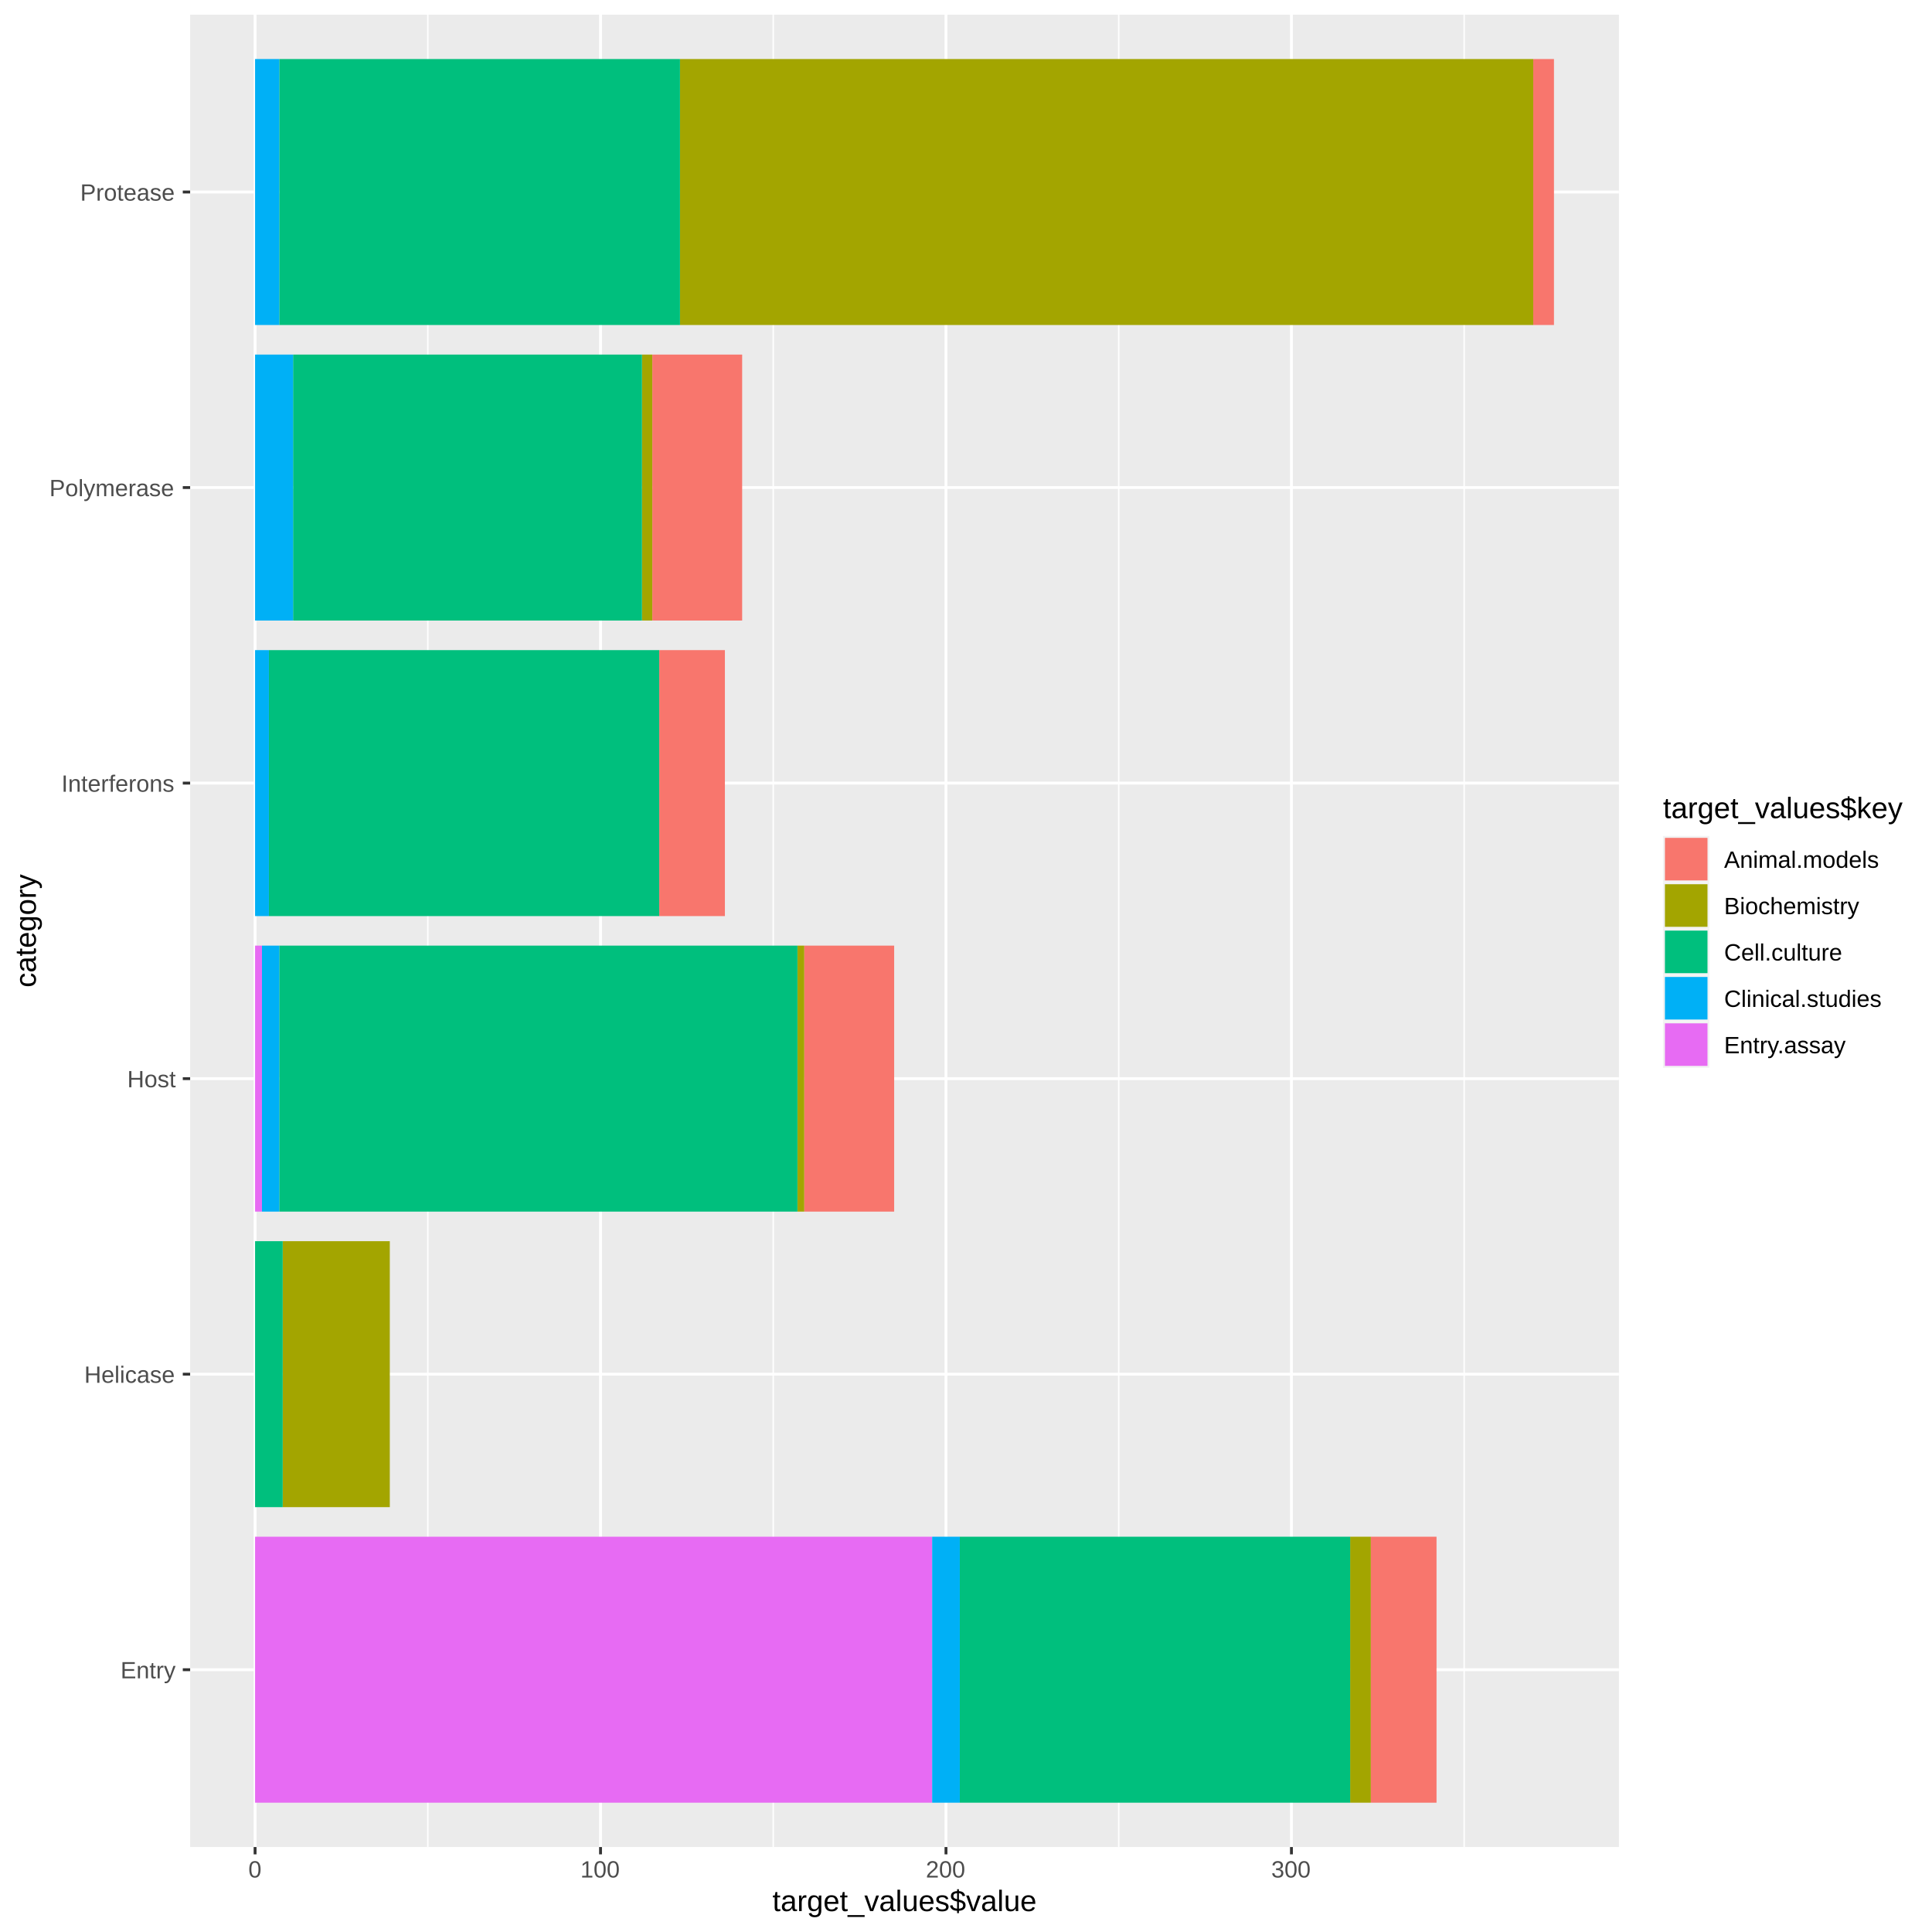
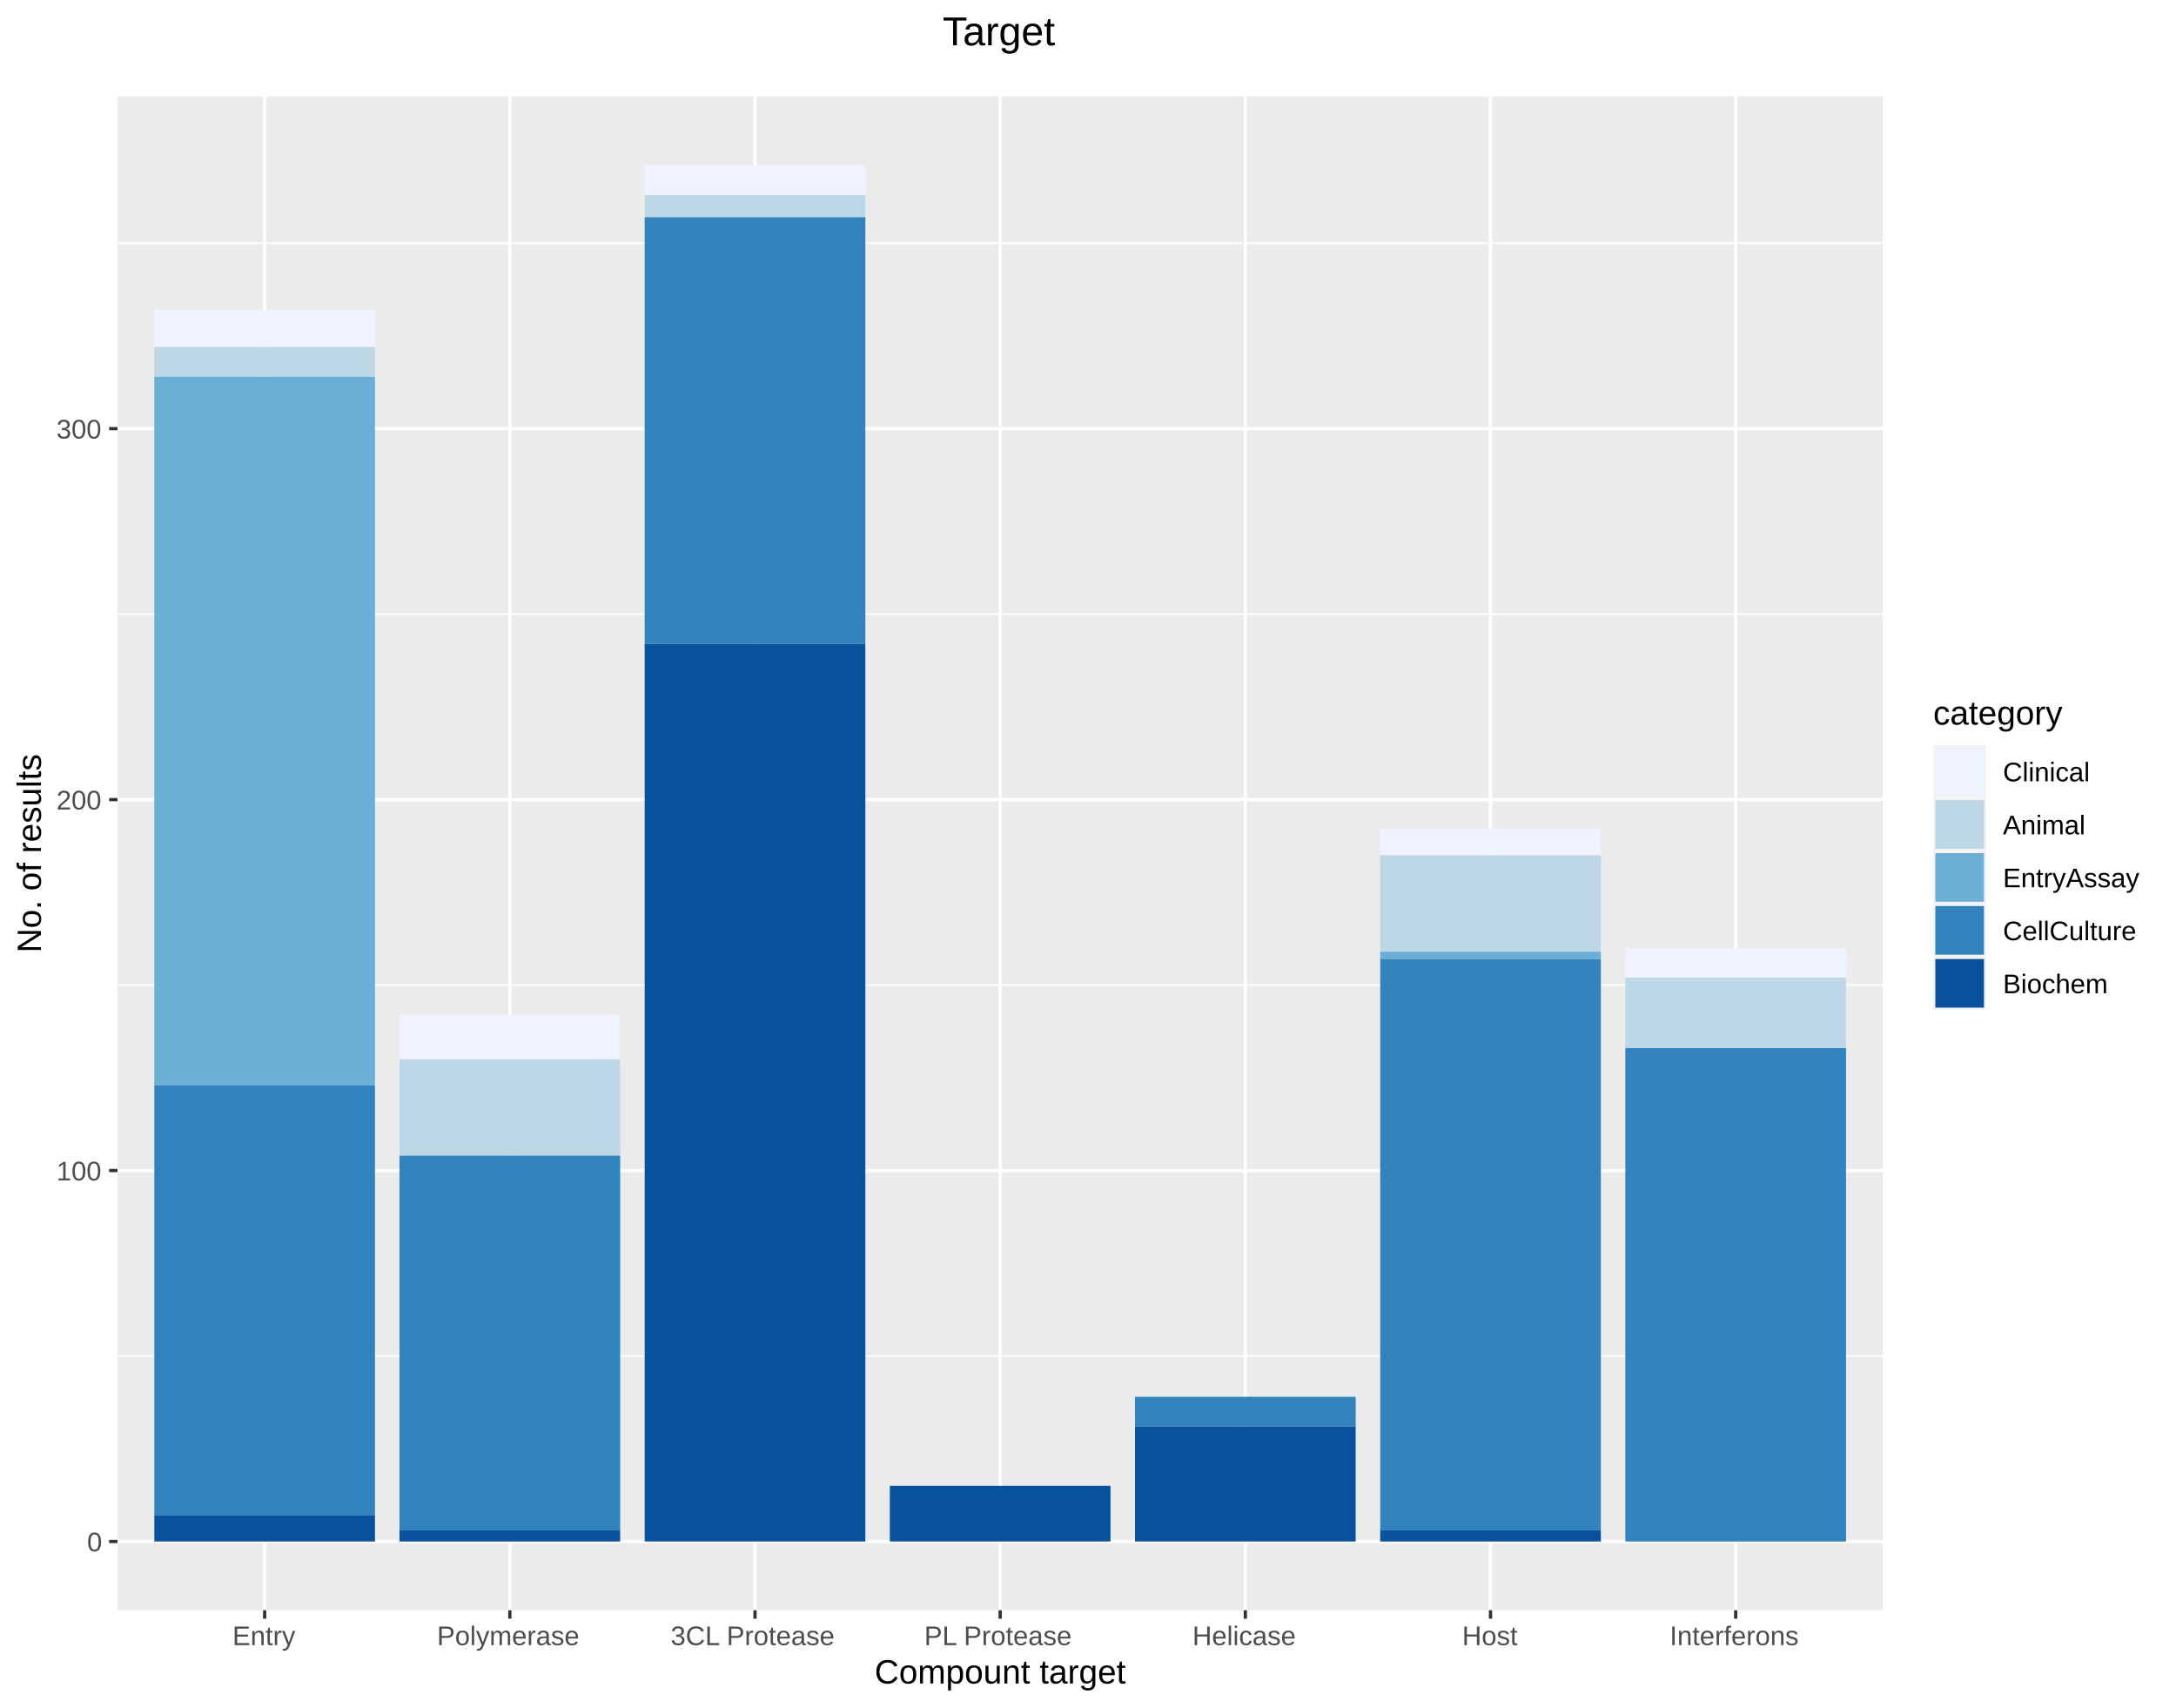
- <svg xmlns="http://www.w3.org/2000/svg" viewBox="0 0 720.00 720.00">
+ <svg xmlns="http://www.w3.org/2000/svg" viewBox="0 0 710.00 557.00">
  <defs>
    <style type="text/css">
    line, polyline, polygon, path, rect, circle {
      fill: none;
      stroke: #000000;
      stroke-linecap: round;
      stroke-linejoin: round;
      stroke-miterlimit: 10.00;
    }
  </style>
  </defs>
  <rect width="100%" height="100%" style="stroke: none; fill: #FFFFFF;" />
-   <rect x="0.00" y="0.00" width="720.00" height="720.00" style="stroke-width: 1.07; stroke: #FFFFFF; fill: #FFFFFF;" />
+   <rect x="0" y="0" width="710.00" height="557.00" style="stroke-width: 1.07; stroke: #FFFFFF; fill: #FFFFFF;" />
  <defs>
-     <clipPath id="cpNzAuODZ8NjAzLjMyfDY4OC4zM3w1LjQ4">
-       <rect x="70.86" y="5.48" width="532.47" height="682.85" />
+     <clipPath id="cpMzguMzV8NjE0LjMzfDUyNS4zM3wzMS40Nw==">
+       <rect x="38.35" y="31.47" width="575.97" height="493.86" />
    </clipPath>
  </defs>
-   <rect x="70.86" y="5.48" width="532.47" height="682.85" style="stroke-width: 1.07; stroke: none; fill: #EBEBEB;" clip-path="url(#cpNzAuODZ8NjAzLjMyfDY4OC4zM3w1LjQ4)" />
-   <polyline points="159.43,688.33 159.43,5.48 " style="stroke-width: 0.53; stroke: #FFFFFF; stroke-linecap: butt;" clip-path="url(#cpNzAuODZ8NjAzLjMyfDY4OC4zM3w1LjQ4)" />
-   <polyline points="288.17,688.33 288.17,5.48 " style="stroke-width: 0.53; stroke: #FFFFFF; stroke-linecap: butt;" clip-path="url(#cpNzAuODZ8NjAzLjMyfDY4OC4zM3w1LjQ4)" />
-   <polyline points="416.91,688.33 416.91,5.48 " style="stroke-width: 0.53; stroke: #FFFFFF; stroke-linecap: butt;" clip-path="url(#cpNzAuODZ8NjAzLjMyfDY4OC4zM3w1LjQ4)" />
-   <polyline points="545.65,688.33 545.65,5.48 " style="stroke-width: 0.53; stroke: #FFFFFF; stroke-linecap: butt;" clip-path="url(#cpNzAuODZ8NjAzLjMyfDY4OC4zM3w1LjQ4)" />
-   <polyline points="70.86,622.25 603.32,622.25 " style="stroke-width: 1.07; stroke: #FFFFFF; stroke-linecap: butt;" clip-path="url(#cpNzAuODZ8NjAzLjMyfDY4OC4zM3w1LjQ4)" />
-   <polyline points="70.86,512.11 603.32,512.11 " style="stroke-width: 1.07; stroke: #FFFFFF; stroke-linecap: butt;" clip-path="url(#cpNzAuODZ8NjAzLjMyfDY4OC4zM3w1LjQ4)" />
-   <polyline points="70.86,401.98 603.32,401.98 " style="stroke-width: 1.07; stroke: #FFFFFF; stroke-linecap: butt;" clip-path="url(#cpNzAuODZ8NjAzLjMyfDY4OC4zM3w1LjQ4)" />
-   <polyline points="70.86,291.84 603.32,291.84 " style="stroke-width: 1.07; stroke: #FFFFFF; stroke-linecap: butt;" clip-path="url(#cpNzAuODZ8NjAzLjMyfDY4OC4zM3w1LjQ4)" />
-   <polyline points="70.86,181.70 603.32,181.70 " style="stroke-width: 1.07; stroke: #FFFFFF; stroke-linecap: butt;" clip-path="url(#cpNzAuODZ8NjAzLjMyfDY4OC4zM3w1LjQ4)" />
-   <polyline points="70.86,71.56 603.32,71.56 " style="stroke-width: 1.07; stroke: #FFFFFF; stroke-linecap: butt;" clip-path="url(#cpNzAuODZ8NjAzLjMyfDY4OC4zM3w1LjQ4)" />
-   <polyline points="95.06,688.33 95.06,5.48 " style="stroke-width: 1.07; stroke: #FFFFFF; stroke-linecap: butt;" clip-path="url(#cpNzAuODZ8NjAzLjMyfDY4OC4zM3w1LjQ4)" />
-   <polyline points="223.80,688.33 223.80,5.48 " style="stroke-width: 1.07; stroke: #FFFFFF; stroke-linecap: butt;" clip-path="url(#cpNzAuODZ8NjAzLjMyfDY4OC4zM3w1LjQ4)" />
-   <polyline points="352.54,688.33 352.54,5.48 " style="stroke-width: 1.07; stroke: #FFFFFF; stroke-linecap: butt;" clip-path="url(#cpNzAuODZ8NjAzLjMyfDY4OC4zM3w1LjQ4)" />
-   <polyline points="481.28,688.33 481.28,5.48 " style="stroke-width: 1.07; stroke: #FFFFFF; stroke-linecap: butt;" clip-path="url(#cpNzAuODZ8NjAzLjMyfDY4OC4zM3w1LjQ4)" />
-   <rect x="239.25" y="132.14" width="3.86" height="99.12" style="stroke-width: 1.07; stroke: none; stroke-linecap: square; stroke-linejoin: miter; fill: #A3A500;" clip-path="url(#cpNzAuODZ8NjAzLjMyfDY4OC4zM3w1LjQ4)" />
-   <rect x="503.16" y="572.69" width="7.72" height="99.12" style="stroke-width: 1.07; stroke: none; stroke-linecap: square; stroke-linejoin: miter; fill: #A3A500;" clip-path="url(#cpNzAuODZ8NjAzLjMyfDY4OC4zM3w1LjQ4)" />
-   <rect x="297.18" y="352.41" width="2.57" height="99.12" style="stroke-width: 1.07; stroke: none; stroke-linecap: square; stroke-linejoin: miter; fill: #A3A500;" clip-path="url(#cpNzAuODZ8NjAzLjMyfDY4OC4zM3w1LjQ4)" />
-   <rect x="253.41" y="22.00" width="317.99" height="99.12" style="stroke-width: 1.07; stroke: none; stroke-linecap: square; stroke-linejoin: miter; fill: #A3A500;" clip-path="url(#cpNzAuODZ8NjAzLjMyfDY4OC4zM3w1LjQ4)" />
-   <rect x="105.36" y="462.55" width="39.91" height="99.12" style="stroke-width: 1.07; stroke: none; stroke-linecap: square; stroke-linejoin: miter; fill: #A3A500;" clip-path="url(#cpNzAuODZ8NjAzLjMyfDY4OC4zM3w1LjQ4)" />
-   <rect x="245.69" y="242.28" width="0.00" height="99.12" style="stroke-width: 1.07; stroke: none; stroke-linecap: square; stroke-linejoin: miter; fill: #A3A500;" clip-path="url(#cpNzAuODZ8NjAzLjMyfDY4OC4zM3w1LjQ4)" />
-   <rect x="95.06" y="132.14" width="0.00" height="99.12" style="stroke-width: 1.07; stroke: none; stroke-linecap: square; stroke-linejoin: miter; fill: #E76BF3;" clip-path="url(#cpNzAuODZ8NjAzLjMyfDY4OC4zM3w1LjQ4)" />
-   <rect x="95.06" y="572.69" width="252.33" height="99.12" style="stroke-width: 1.07; stroke: none; stroke-linecap: square; stroke-linejoin: miter; fill: #E76BF3;" clip-path="url(#cpNzAuODZ8NjAzLjMyfDY4OC4zM3w1LjQ4)" />
-   <rect x="95.06" y="352.41" width="2.57" height="99.12" style="stroke-width: 1.07; stroke: none; stroke-linecap: square; stroke-linejoin: miter; fill: #E76BF3;" clip-path="url(#cpNzAuODZ8NjAzLjMyfDY4OC4zM3w1LjQ4)" />
-   <rect x="95.06" y="22.00" width="0.00" height="99.12" style="stroke-width: 1.07; stroke: none; stroke-linecap: square; stroke-linejoin: miter; fill: #E76BF3;" clip-path="url(#cpNzAuODZ8NjAzLjMyfDY4OC4zM3w1LjQ4)" />
-   <rect x="95.06" y="462.55" width="0.00" height="99.12" style="stroke-width: 1.07; stroke: none; stroke-linecap: square; stroke-linejoin: miter; fill: #E76BF3;" clip-path="url(#cpNzAuODZ8NjAzLjMyfDY4OC4zM3w1LjQ4)" />
-   <rect x="95.06" y="242.28" width="0.00" height="99.12" style="stroke-width: 1.07; stroke: none; stroke-linecap: square; stroke-linejoin: miter; fill: #E76BF3;" clip-path="url(#cpNzAuODZ8NjAzLjMyfDY4OC4zM3w1LjQ4)" />
-   <rect x="109.22" y="132.14" width="130.03" height="99.12" style="stroke-width: 1.07; stroke: none; stroke-linecap: square; stroke-linejoin: miter; fill: #00BF7D;" clip-path="url(#cpNzAuODZ8NjAzLjMyfDY4OC4zM3w1LjQ4)" />
-   <rect x="357.69" y="572.69" width="145.48" height="99.12" style="stroke-width: 1.07; stroke: none; stroke-linecap: square; stroke-linejoin: miter; fill: #00BF7D;" clip-path="url(#cpNzAuODZ8NjAzLjMyfDY4OC4zM3w1LjQ4)" />
-   <rect x="104.07" y="352.41" width="193.11" height="99.12" style="stroke-width: 1.07; stroke: none; stroke-linecap: square; stroke-linejoin: miter; fill: #00BF7D;" clip-path="url(#cpNzAuODZ8NjAzLjMyfDY4OC4zM3w1LjQ4)" />
-   <rect x="104.07" y="22.00" width="149.34" height="99.12" style="stroke-width: 1.07; stroke: none; stroke-linecap: square; stroke-linejoin: miter; fill: #00BF7D;" clip-path="url(#cpNzAuODZ8NjAzLjMyfDY4OC4zM3w1LjQ4)" />
-   <rect x="95.06" y="462.55" width="10.30" height="99.12" style="stroke-width: 1.07; stroke: none; stroke-linecap: square; stroke-linejoin: miter; fill: #00BF7D;" clip-path="url(#cpNzAuODZ8NjAzLjMyfDY4OC4zM3w1LjQ4)" />
-   <rect x="100.21" y="242.28" width="145.48" height="99.12" style="stroke-width: 1.07; stroke: none; stroke-linecap: square; stroke-linejoin: miter; fill: #00BF7D;" clip-path="url(#cpNzAuODZ8NjAzLjMyfDY4OC4zM3w1LjQ4)" />
-   <rect x="243.11" y="132.14" width="33.47" height="99.12" style="stroke-width: 1.07; stroke: none; stroke-linecap: square; stroke-linejoin: miter; fill: #F8766D;" clip-path="url(#cpNzAuODZ8NjAzLjMyfDY4OC4zM3w1LjQ4)" />
-   <rect x="510.89" y="572.69" width="24.46" height="99.12" style="stroke-width: 1.07; stroke: none; stroke-linecap: square; stroke-linejoin: miter; fill: #F8766D;" clip-path="url(#cpNzAuODZ8NjAzLjMyfDY4OC4zM3w1LjQ4)" />
-   <rect x="299.76" y="352.41" width="33.47" height="99.12" style="stroke-width: 1.07; stroke: none; stroke-linecap: square; stroke-linejoin: miter; fill: #F8766D;" clip-path="url(#cpNzAuODZ8NjAzLjMyfDY4OC4zM3w1LjQ4)" />
-   <rect x="571.40" y="22.00" width="7.72" height="99.12" style="stroke-width: 1.07; stroke: none; stroke-linecap: square; stroke-linejoin: miter; fill: #F8766D;" clip-path="url(#cpNzAuODZ8NjAzLjMyfDY4OC4zM3w1LjQ4)" />
-   <rect x="145.27" y="462.55" width="0.00" height="99.12" style="stroke-width: 1.07; stroke: none; stroke-linecap: square; stroke-linejoin: miter; fill: #F8766D;" clip-path="url(#cpNzAuODZ8NjAzLjMyfDY4OC4zM3w1LjQ4)" />
-   <rect x="245.69" y="242.28" width="24.46" height="99.12" style="stroke-width: 1.07; stroke: none; stroke-linecap: square; stroke-linejoin: miter; fill: #F8766D;" clip-path="url(#cpNzAuODZ8NjAzLjMyfDY4OC4zM3w1LjQ4)" />
-   <rect x="95.06" y="132.14" width="14.16" height="99.12" style="stroke-width: 1.07; stroke: none; stroke-linecap: square; stroke-linejoin: miter; fill: #00B0F6;" clip-path="url(#cpNzAuODZ8NjAzLjMyfDY4OC4zM3w1LjQ4)" />
-   <rect x="347.39" y="572.69" width="10.30" height="99.12" style="stroke-width: 1.07; stroke: none; stroke-linecap: square; stroke-linejoin: miter; fill: #00B0F6;" clip-path="url(#cpNzAuODZ8NjAzLjMyfDY4OC4zM3w1LjQ4)" />
-   <rect x="97.63" y="352.41" width="6.44" height="99.12" style="stroke-width: 1.07; stroke: none; stroke-linecap: square; stroke-linejoin: miter; fill: #00B0F6;" clip-path="url(#cpNzAuODZ8NjAzLjMyfDY4OC4zM3w1LjQ4)" />
-   <rect x="95.06" y="22.00" width="9.01" height="99.12" style="stroke-width: 1.07; stroke: none; stroke-linecap: square; stroke-linejoin: miter; fill: #00B0F6;" clip-path="url(#cpNzAuODZ8NjAzLjMyfDY4OC4zM3w1LjQ4)" />
-   <rect x="95.06" y="462.55" width="0.00" height="99.12" style="stroke-width: 1.07; stroke: none; stroke-linecap: square; stroke-linejoin: miter; fill: #00B0F6;" clip-path="url(#cpNzAuODZ8NjAzLjMyfDY4OC4zM3w1LjQ4)" />
-   <rect x="95.06" y="242.28" width="5.15" height="99.12" style="stroke-width: 1.07; stroke: none; stroke-linecap: square; stroke-linejoin: miter; fill: #00B0F6;" clip-path="url(#cpNzAuODZ8NjAzLjMyfDY4OC4zM3w1LjQ4)" />
+   <rect x="38.35" y="31.47" width="575.97" height="493.86" style="stroke-width: 1.07; stroke: none; fill: #EBEBEB;" clip-path="url(#cpMzguMzV8NjE0LjMzfDUyNS4zM3wzMS40Nw==)" />
+   <polyline points="38.35,442.38 614.33,442.38 " style="stroke-width: 0.53; stroke: #FFFFFF; stroke-linecap: butt;" clip-path="url(#cpMzguMzV8NjE0LjMzfDUyNS4zM3wzMS40Nw==)" />
+   <polyline points="38.35,321.36 614.33,321.36 " style="stroke-width: 0.53; stroke: #FFFFFF; stroke-linecap: butt;" clip-path="url(#cpMzguMzV8NjE0LjMzfDUyNS4zM3wzMS40Nw==)" />
+   <polyline points="38.35,200.35 614.33,200.35 " style="stroke-width: 0.53; stroke: #FFFFFF; stroke-linecap: butt;" clip-path="url(#cpMzguMzV8NjE0LjMzfDUyNS4zM3wzMS40Nw==)" />
+   <polyline points="38.35,79.34 614.33,79.34 " style="stroke-width: 0.53; stroke: #FFFFFF; stroke-linecap: butt;" clip-path="url(#cpMzguMzV8NjE0LjMzfDUyNS4zM3wzMS40Nw==)" />
+   <polyline points="38.35,502.89 614.33,502.89 " style="stroke-width: 1.07; stroke: #FFFFFF; stroke-linecap: butt;" clip-path="url(#cpMzguMzV8NjE0LjMzfDUyNS4zM3wzMS40Nw==)" />
+   <polyline points="38.35,381.87 614.33,381.87 " style="stroke-width: 1.07; stroke: #FFFFFF; stroke-linecap: butt;" clip-path="url(#cpMzguMzV8NjE0LjMzfDUyNS4zM3wzMS40Nw==)" />
+   <polyline points="38.35,260.86 614.33,260.86 " style="stroke-width: 1.07; stroke: #FFFFFF; stroke-linecap: butt;" clip-path="url(#cpMzguMzV8NjE0LjMzfDUyNS4zM3wzMS40Nw==)" />
+   <polyline points="38.35,139.84 614.33,139.84 " style="stroke-width: 1.07; stroke: #FFFFFF; stroke-linecap: butt;" clip-path="url(#cpMzguMzV8NjE0LjMzfDUyNS4zM3wzMS40Nw==)" />
+   <polyline points="86.35,525.33 86.35,31.47 " style="stroke-width: 1.07; stroke: #FFFFFF; stroke-linecap: butt;" clip-path="url(#cpMzguMzV8NjE0LjMzfDUyNS4zM3wzMS40Nw==)" />
+   <polyline points="166.35,525.33 166.35,31.47 " style="stroke-width: 1.07; stroke: #FFFFFF; stroke-linecap: butt;" clip-path="url(#cpMzguMzV8NjE0LjMzfDUyNS4zM3wzMS40Nw==)" />
+   <polyline points="246.35,525.33 246.35,31.47 " style="stroke-width: 1.07; stroke: #FFFFFF; stroke-linecap: butt;" clip-path="url(#cpMzguMzV8NjE0LjMzfDUyNS4zM3wzMS40Nw==)" />
+   <polyline points="326.34,525.33 326.34,31.47 " style="stroke-width: 1.07; stroke: #FFFFFF; stroke-linecap: butt;" clip-path="url(#cpMzguMzV8NjE0LjMzfDUyNS4zM3wzMS40Nw==)" />
+   <polyline points="406.34,525.33 406.34,31.47 " style="stroke-width: 1.07; stroke: #FFFFFF; stroke-linecap: butt;" clip-path="url(#cpMzguMzV8NjE0LjMzfDUyNS4zM3wzMS40Nw==)" />
+   <polyline points="486.33,525.33 486.33,31.47 " style="stroke-width: 1.07; stroke: #FFFFFF; stroke-linecap: butt;" clip-path="url(#cpMzguMzV8NjE0LjMzfDUyNS4zM3wzMS40Nw==)" />
+   <polyline points="566.33,525.33 566.33,31.47 " style="stroke-width: 1.07; stroke: #FFFFFF; stroke-linecap: butt;" clip-path="url(#cpMzguMzV8NjE0LjMzfDUyNS4zM3wzMS40Nw==)" />
+   <rect x="50.35" y="101.12" width="72.00" height="12.10" style="stroke-width: 1.07; stroke: none; stroke-linecap: square; stroke-linejoin: miter; fill: #EFF3FF;" clip-path="url(#cpMzguMzV8NjE0LjMzfDUyNS4zM3wzMS40Nw==)" />
+   <rect x="130.35" y="331.05" width="72.00" height="14.52" style="stroke-width: 1.07; stroke: none; stroke-linecap: square; stroke-linejoin: miter; fill: #EFF3FF;" clip-path="url(#cpMzguMzV8NjE0LjMzfDUyNS4zM3wzMS40Nw==)" />
+   <rect x="210.35" y="53.92" width="72.00" height="9.68" style="stroke-width: 1.07; stroke: none; stroke-linecap: square; stroke-linejoin: miter; fill: #EFF3FF;" clip-path="url(#cpMzguMzV8NjE0LjMzfDUyNS4zM3wzMS40Nw==)" />
+   <rect x="290.34" y="484.73" width="72.00" height="0.00" style="stroke-width: 1.07; stroke: none; stroke-linecap: square; stroke-linejoin: miter; fill: #EFF3FF;" clip-path="url(#cpMzguMzV8NjE0LjMzfDUyNS4zM3wzMS40Nw==)" />
+   <rect x="370.34" y="455.69" width="72.00" height="0.00" style="stroke-width: 1.07; stroke: none; stroke-linecap: square; stroke-linejoin: miter; fill: #EFF3FF;" clip-path="url(#cpMzguMzV8NjE0LjMzfDUyNS4zM3wzMS40Nw==)" />
+   <rect x="450.34" y="270.54" width="72.00" height="8.47" style="stroke-width: 1.07; stroke: none; stroke-linecap: square; stroke-linejoin: miter; fill: #EFF3FF;" clip-path="url(#cpMzguMzV8NjE0LjMzfDUyNS4zM3wzMS40Nw==)" />
+   <rect x="530.33" y="309.26" width="72.00" height="9.68" style="stroke-width: 1.07; stroke: none; stroke-linecap: square; stroke-linejoin: miter; fill: #EFF3FF;" clip-path="url(#cpMzguMzV8NjE0LjMzfDUyNS4zM3wzMS40Nw==)" />
+   <rect x="50.35" y="113.22" width="72.00" height="9.68" style="stroke-width: 1.07; stroke: none; stroke-linecap: square; stroke-linejoin: miter; fill: #BDD7E7;" clip-path="url(#cpMzguMzV8NjE0LjMzfDUyNS4zM3wzMS40Nw==)" />
+   <rect x="130.35" y="345.57" width="72.00" height="31.46" style="stroke-width: 1.07; stroke: none; stroke-linecap: square; stroke-linejoin: miter; fill: #BDD7E7;" clip-path="url(#cpMzguMzV8NjE0LjMzfDUyNS4zM3wzMS40Nw==)" />
+   <rect x="210.35" y="63.60" width="72.00" height="7.26" style="stroke-width: 1.07; stroke: none; stroke-linecap: square; stroke-linejoin: miter; fill: #BDD7E7;" clip-path="url(#cpMzguMzV8NjE0LjMzfDUyNS4zM3wzMS40Nw==)" />
+   <rect x="290.34" y="484.73" width="72.00" height="0.00" style="stroke-width: 1.07; stroke: none; stroke-linecap: square; stroke-linejoin: miter; fill: #BDD7E7;" clip-path="url(#cpMzguMzV8NjE0LjMzfDUyNS4zM3wzMS40Nw==)" />
+   <rect x="370.34" y="455.69" width="72.00" height="0.00" style="stroke-width: 1.07; stroke: none; stroke-linecap: square; stroke-linejoin: miter; fill: #BDD7E7;" clip-path="url(#cpMzguMzV8NjE0LjMzfDUyNS4zM3wzMS40Nw==)" />
+   <rect x="450.34" y="279.01" width="72.00" height="31.46" style="stroke-width: 1.07; stroke: none; stroke-linecap: square; stroke-linejoin: miter; fill: #BDD7E7;" clip-path="url(#cpMzguMzV8NjE0LjMzfDUyNS4zM3wzMS40Nw==)" />
+   <rect x="530.33" y="318.94" width="72.00" height="22.99" style="stroke-width: 1.07; stroke: none; stroke-linecap: square; stroke-linejoin: miter; fill: #BDD7E7;" clip-path="url(#cpMzguMzV8NjE0LjMzfDUyNS4zM3wzMS40Nw==)" />
+   <rect x="50.35" y="122.90" width="72.00" height="231.14" style="stroke-width: 1.07; stroke: none; stroke-linecap: square; stroke-linejoin: miter; fill: #6BAED6;" clip-path="url(#cpMzguMzV8NjE0LjMzfDUyNS4zM3wzMS40Nw==)" />
+   <rect x="130.35" y="377.03" width="72.00" height="0.00" style="stroke-width: 1.07; stroke: none; stroke-linecap: square; stroke-linejoin: miter; fill: #6BAED6;" clip-path="url(#cpMzguMzV8NjE0LjMzfDUyNS4zM3wzMS40Nw==)" />
+   <rect x="210.35" y="70.86" width="72.00" height="0.00" style="stroke-width: 1.07; stroke: none; stroke-linecap: square; stroke-linejoin: miter; fill: #6BAED6;" clip-path="url(#cpMzguMzV8NjE0LjMzfDUyNS4zM3wzMS40Nw==)" />
+   <rect x="290.34" y="484.73" width="72.00" height="0.00" style="stroke-width: 1.07; stroke: none; stroke-linecap: square; stroke-linejoin: miter; fill: #6BAED6;" clip-path="url(#cpMzguMzV8NjE0LjMzfDUyNS4zM3wzMS40Nw==)" />
+   <rect x="370.34" y="455.69" width="72.00" height="0.00" style="stroke-width: 1.07; stroke: none; stroke-linecap: square; stroke-linejoin: miter; fill: #6BAED6;" clip-path="url(#cpMzguMzV8NjE0LjMzfDUyNS4zM3wzMS40Nw==)" />
+   <rect x="450.34" y="310.47" width="72.00" height="2.42" style="stroke-width: 1.07; stroke: none; stroke-linecap: square; stroke-linejoin: miter; fill: #6BAED6;" clip-path="url(#cpMzguMzV8NjE0LjMzfDUyNS4zM3wzMS40Nw==)" />
+   <rect x="530.33" y="341.94" width="72.00" height="0.00" style="stroke-width: 1.07; stroke: none; stroke-linecap: square; stroke-linejoin: miter; fill: #6BAED6;" clip-path="url(#cpMzguMzV8NjE0LjMzfDUyNS4zM3wzMS40Nw==)" />
+   <rect x="50.35" y="354.04" width="72.00" height="140.38" style="stroke-width: 1.07; stroke: none; stroke-linecap: square; stroke-linejoin: miter; fill: #3182BD;" clip-path="url(#cpMzguMzV8NjE0LjMzfDUyNS4zM3wzMS40Nw==)" />
+   <rect x="130.35" y="377.03" width="72.00" height="122.22" style="stroke-width: 1.07; stroke: none; stroke-linecap: square; stroke-linejoin: miter; fill: #3182BD;" clip-path="url(#cpMzguMzV8NjE0LjMzfDUyNS4zM3wzMS40Nw==)" />
+   <rect x="210.35" y="70.86" width="72.00" height="139.17" style="stroke-width: 1.07; stroke: none; stroke-linecap: square; stroke-linejoin: miter; fill: #3182BD;" clip-path="url(#cpMzguMzV8NjE0LjMzfDUyNS4zM3wzMS40Nw==)" />
+   <rect x="290.34" y="484.73" width="72.00" height="0.00" style="stroke-width: 1.07; stroke: none; stroke-linecap: square; stroke-linejoin: miter; fill: #3182BD;" clip-path="url(#cpMzguMzV8NjE0LjMzfDUyNS4zM3wzMS40Nw==)" />
+   <rect x="370.34" y="455.69" width="72.00" height="9.68" style="stroke-width: 1.07; stroke: none; stroke-linecap: square; stroke-linejoin: miter; fill: #3182BD;" clip-path="url(#cpMzguMzV8NjE0LjMzfDUyNS4zM3wzMS40Nw==)" />
+   <rect x="450.34" y="312.89" width="72.00" height="186.36" style="stroke-width: 1.07; stroke: none; stroke-linecap: square; stroke-linejoin: miter; fill: #3182BD;" clip-path="url(#cpMzguMzV8NjE0LjMzfDUyNS4zM3wzMS40Nw==)" />
+   <rect x="530.33" y="341.94" width="72.00" height="160.95" style="stroke-width: 1.07; stroke: none; stroke-linecap: square; stroke-linejoin: miter; fill: #3182BD;" clip-path="url(#cpMzguMzV8NjE0LjMzfDUyNS4zM3wzMS40Nw==)" />
+   <rect x="50.35" y="494.41" width="72.00" height="8.47" style="stroke-width: 1.07; stroke: none; stroke-linecap: square; stroke-linejoin: miter; fill: #08519C;" clip-path="url(#cpMzguMzV8NjE0LjMzfDUyNS4zM3wzMS40Nw==)" />
+   <rect x="130.35" y="499.26" width="72.00" height="3.63" style="stroke-width: 1.07; stroke: none; stroke-linecap: square; stroke-linejoin: miter; fill: #08519C;" clip-path="url(#cpMzguMzV8NjE0LjMzfDUyNS4zM3wzMS40Nw==)" />
+   <rect x="210.35" y="210.03" width="72.00" height="292.85" style="stroke-width: 1.07; stroke: none; stroke-linecap: square; stroke-linejoin: miter; fill: #08519C;" clip-path="url(#cpMzguMzV8NjE0LjMzfDUyNS4zM3wzMS40Nw==)" />
+   <rect x="290.34" y="484.73" width="72.00" height="18.15" style="stroke-width: 1.07; stroke: none; stroke-linecap: square; stroke-linejoin: miter; fill: #08519C;" clip-path="url(#cpMzguMzV8NjE0LjMzfDUyNS4zM3wzMS40Nw==)" />
+   <rect x="370.34" y="465.37" width="72.00" height="37.51" style="stroke-width: 1.07; stroke: none; stroke-linecap: square; stroke-linejoin: miter; fill: #08519C;" clip-path="url(#cpMzguMzV8NjE0LjMzfDUyNS4zM3wzMS40Nw==)" />
+   <rect x="450.34" y="499.26" width="72.00" height="3.63" style="stroke-width: 1.07; stroke: none; stroke-linecap: square; stroke-linejoin: miter; fill: #08519C;" clip-path="url(#cpMzguMzV8NjE0LjMzfDUyNS4zM3wzMS40Nw==)" />
+   <rect x="530.33" y="502.89" width="72.00" height="0.00" style="stroke-width: 1.07; stroke: none; stroke-linecap: square; stroke-linejoin: miter; fill: #08519C;" clip-path="url(#cpMzguMzV8NjE0LjMzfDUyNS4zM3wzMS40Nw==)" />
  <defs>
-     <clipPath id="cpMC4wMHw3MjAuMDB8NzIwLjAwfDAuMDA=">
-       <rect x="0.00" y="0.00" width="720.00" height="720.00" />
+     <clipPath id="cpMC4wMHw3MTAuMDB8NTU3LjAwfDAuMDA=">
+       <rect x="0.00" y="0.00" width="710.00" height="557.00" />
    </clipPath>
  </defs>
-   <g clip-path="url(#cpMC4wMHw3MjAuMDB8NzIwLjAwfDAuMDA=)">
-     <text x="44.92" y="625.47" style="font-size: 8.80px; fill: #4D4D4D; font-family: Arial;" textLength="21.01px" lengthAdjust="spacingAndGlyphs">Entry</text>
+   <g clip-path="url(#cpMC4wMHw3MTAuMDB8NTU3LjAwfDAuMDA=)">
+     <text x="28.42" y="506.10" style="font-size: 8.80px; fill: #4D4D4D; font-family: Arial;" textLength="5.01px" lengthAdjust="spacingAndGlyphs">0</text>
  </g>
-   <g clip-path="url(#cpMC4wMHw3MjAuMDB8NzIwLjAwfDAuMDA=)">
-     <text x="31.41" y="515.33" style="font-size: 8.80px; fill: #4D4D4D; font-family: Arial;" textLength="34.51px" lengthAdjust="spacingAndGlyphs">Helicase</text>
+   <g clip-path="url(#cpMC4wMHw3MTAuMDB8NTU3LjAwfDAuMDA=)">
+     <text x="18.41" y="385.09" style="font-size: 8.80px; fill: #4D4D4D; font-family: Arial;" textLength="15.02px" lengthAdjust="spacingAndGlyphs">100</text>
  </g>
-   <g clip-path="url(#cpMC4wMHw3MjAuMDB8NzIwLjAwfDAuMDA=)">
-     <text x="47.42" y="405.19" style="font-size: 8.80px; fill: #4D4D4D; font-family: Arial;" textLength="18.51px" lengthAdjust="spacingAndGlyphs">Host</text>
+   <g clip-path="url(#cpMC4wMHw3MTAuMDB8NTU3LjAwfDAuMDA=)">
+     <text x="18.41" y="264.08" style="font-size: 8.80px; fill: #4D4D4D; font-family: Arial;" textLength="15.02px" lengthAdjust="spacingAndGlyphs">200</text>
  </g>
-   <g clip-path="url(#cpMC4wMHw3MjAuMDB8NzIwLjAwfDAuMDA=)">
-     <text x="22.90" y="295.06" style="font-size: 8.80px; fill: #4D4D4D; font-family: Arial;" textLength="43.02px" lengthAdjust="spacingAndGlyphs">Interferons</text>
+   <g clip-path="url(#cpMC4wMHw3MTAuMDB8NTU3LjAwfDAuMDA=)">
+     <text x="18.41" y="143.06" style="font-size: 8.80px; fill: #4D4D4D; font-family: Arial;" textLength="15.02px" lengthAdjust="spacingAndGlyphs">300</text>
  </g>
-   <g clip-path="url(#cpMC4wMHw3MjAuMDB8NzIwLjAwfDAuMDA=)">
-     <text x="18.41" y="184.92" style="font-size: 8.80px; fill: #4D4D4D; font-family: Arial;" textLength="47.52px" lengthAdjust="spacingAndGlyphs">Polymerase</text>
+   <polyline points="35.61,502.89 38.35,502.89 " style="stroke-width: 1.07; stroke: #333333; stroke-linecap: butt;" clip-path="url(#cpMC4wMHw3MTAuMDB8NTU3LjAwfDAuMDA=)" />
+   <polyline points="35.61,381.87 38.35,381.87 " style="stroke-width: 1.07; stroke: #333333; stroke-linecap: butt;" clip-path="url(#cpMC4wMHw3MTAuMDB8NTU3LjAwfDAuMDA=)" />
+   <polyline points="35.61,260.86 38.35,260.86 " style="stroke-width: 1.07; stroke: #333333; stroke-linecap: butt;" clip-path="url(#cpMC4wMHw3MTAuMDB8NTU3LjAwfDAuMDA=)" />
+   <polyline points="35.61,139.84 38.35,139.84 " style="stroke-width: 1.07; stroke: #333333; stroke-linecap: butt;" clip-path="url(#cpMC4wMHw3MTAuMDB8NTU3LjAwfDAuMDA=)" />
+   <polyline points="86.35,528.07 86.35,525.33 " style="stroke-width: 1.07; stroke: #333333; stroke-linecap: butt;" clip-path="url(#cpMC4wMHw3MTAuMDB8NTU3LjAwfDAuMDA=)" />
+   <polyline points="166.35,528.07 166.35,525.33 " style="stroke-width: 1.07; stroke: #333333; stroke-linecap: butt;" clip-path="url(#cpMC4wMHw3MTAuMDB8NTU3LjAwfDAuMDA=)" />
+   <polyline points="246.35,528.07 246.35,525.33 " style="stroke-width: 1.07; stroke: #333333; stroke-linecap: butt;" clip-path="url(#cpMC4wMHw3MTAuMDB8NTU3LjAwfDAuMDA=)" />
+   <polyline points="326.34,528.07 326.34,525.33 " style="stroke-width: 1.07; stroke: #333333; stroke-linecap: butt;" clip-path="url(#cpMC4wMHw3MTAuMDB8NTU3LjAwfDAuMDA=)" />
+   <polyline points="406.34,528.07 406.34,525.33 " style="stroke-width: 1.07; stroke: #333333; stroke-linecap: butt;" clip-path="url(#cpMC4wMHw3MTAuMDB8NTU3LjAwfDAuMDA=)" />
+   <polyline points="486.33,528.07 486.33,525.33 " style="stroke-width: 1.07; stroke: #333333; stroke-linecap: butt;" clip-path="url(#cpMC4wMHw3MTAuMDB8NTU3LjAwfDAuMDA=)" />
+   <polyline points="566.33,528.07 566.33,525.33 " style="stroke-width: 1.07; stroke: #333333; stroke-linecap: butt;" clip-path="url(#cpMC4wMHw3MTAuMDB8NTU3LjAwfDAuMDA=)" />
+   <g clip-path="url(#cpMC4wMHw3MTAuMDB8NTU3LjAwfDAuMDA=)">
+     <text x="75.85" y="536.70" style="font-size: 8.80px; fill: #4D4D4D; font-family: Arial;" textLength="21.01px" lengthAdjust="spacingAndGlyphs">Entry</text>
  </g>
-   <g clip-path="url(#cpMC4wMHw3MjAuMDB8NzIwLjAwfDAuMDA=)">
-     <text x="29.90" y="74.78" style="font-size: 8.80px; fill: #4D4D4D; font-family: Arial;" textLength="36.02px" lengthAdjust="spacingAndGlyphs">Protease</text>
+   <g clip-path="url(#cpMC4wMHw3MTAuMDB8NTU3LjAwfDAuMDA=)">
+     <text x="142.59" y="536.70" style="font-size: 8.80px; fill: #4D4D4D; font-family: Arial;" textLength="47.52px" lengthAdjust="spacingAndGlyphs">Polymerase</text>
  </g>
-   <polyline points="68.12,622.25 70.86,622.25 " style="stroke-width: 1.07; stroke: #333333; stroke-linecap: butt;" clip-path="url(#cpMC4wMHw3MjAuMDB8NzIwLjAwfDAuMDA=)" />
-   <polyline points="68.12,512.11 70.86,512.11 " style="stroke-width: 1.07; stroke: #333333; stroke-linecap: butt;" clip-path="url(#cpMC4wMHw3MjAuMDB8NzIwLjAwfDAuMDA=)" />
-   <polyline points="68.12,401.98 70.86,401.98 " style="stroke-width: 1.07; stroke: #333333; stroke-linecap: butt;" clip-path="url(#cpMC4wMHw3MjAuMDB8NzIwLjAwfDAuMDA=)" />
-   <polyline points="68.12,291.84 70.86,291.84 " style="stroke-width: 1.07; stroke: #333333; stroke-linecap: butt;" clip-path="url(#cpMC4wMHw3MjAuMDB8NzIwLjAwfDAuMDA=)" />
-   <polyline points="68.12,181.70 70.86,181.70 " style="stroke-width: 1.07; stroke: #333333; stroke-linecap: butt;" clip-path="url(#cpMC4wMHw3MjAuMDB8NzIwLjAwfDAuMDA=)" />
-   <polyline points="68.12,71.56 70.86,71.56 " style="stroke-width: 1.07; stroke: #333333; stroke-linecap: butt;" clip-path="url(#cpMC4wMHw3MjAuMDB8NzIwLjAwfDAuMDA=)" />
-   <polyline points="95.06,691.07 95.06,688.33 " style="stroke-width: 1.07; stroke: #333333; stroke-linecap: butt;" clip-path="url(#cpMC4wMHw3MjAuMDB8NzIwLjAwfDAuMDA=)" />
-   <polyline points="223.80,691.07 223.80,688.33 " style="stroke-width: 1.07; stroke: #333333; stroke-linecap: butt;" clip-path="url(#cpMC4wMHw3MjAuMDB8NzIwLjAwfDAuMDA=)" />
-   <polyline points="352.54,691.07 352.54,688.33 " style="stroke-width: 1.07; stroke: #333333; stroke-linecap: butt;" clip-path="url(#cpMC4wMHw3MjAuMDB8NzIwLjAwfDAuMDA=)" />
-   <polyline points="481.28,691.07 481.28,688.33 " style="stroke-width: 1.07; stroke: #333333; stroke-linecap: butt;" clip-path="url(#cpMC4wMHw3MjAuMDB8NzIwLjAwfDAuMDA=)" />
-   <g clip-path="url(#cpMC4wMHw3MjAuMDB8NzIwLjAwfDAuMDA=)">
-     <text x="92.56" y="699.70" style="font-size: 8.80px; fill: #4D4D4D; font-family: Arial;" textLength="5.01px" lengthAdjust="spacingAndGlyphs">0</text>
+   <g clip-path="url(#cpMC4wMHw3MTAuMDB8NTU3LjAwfDAuMDA=)">
+     <text x="218.83" y="536.70" style="font-size: 8.80px; fill: #4D4D4D; font-family: Arial;" textLength="55.03px" lengthAdjust="spacingAndGlyphs">3CL Protease</text>
  </g>
-   <g clip-path="url(#cpMC4wMHw3MjAuMDB8NzIwLjAwfDAuMDA=)">
-     <text x="216.29" y="699.70" style="font-size: 8.80px; fill: #4D4D4D; font-family: Arial;" textLength="15.02px" lengthAdjust="spacingAndGlyphs">100</text>
+   <g clip-path="url(#cpMC4wMHw3MTAuMDB8NTU3LjAwfDAuMDA=)">
+     <text x="301.58" y="536.70" style="font-size: 8.80px; fill: #4D4D4D; font-family: Arial;" textLength="49.53px" lengthAdjust="spacingAndGlyphs">PL Protease</text>
  </g>
-   <g clip-path="url(#cpMC4wMHw3MjAuMDB8NzIwLjAwfDAuMDA=)">
-     <text x="345.03" y="699.70" style="font-size: 8.80px; fill: #4D4D4D; font-family: Arial;" textLength="15.02px" lengthAdjust="spacingAndGlyphs">200</text>
+   <g clip-path="url(#cpMC4wMHw3MTAuMDB8NTU3LjAwfDAuMDA=)">
+     <text x="389.08" y="536.70" style="font-size: 8.80px; fill: #4D4D4D; font-family: Arial;" textLength="34.51px" lengthAdjust="spacingAndGlyphs">Helicase</text>
  </g>
-   <g clip-path="url(#cpMC4wMHw3MjAuMDB8NzIwLjAwfDAuMDA=)">
-     <text x="473.77" y="699.70" style="font-size: 8.80px; fill: #4D4D4D; font-family: Arial;" textLength="15.02px" lengthAdjust="spacingAndGlyphs">300</text>
+   <g clip-path="url(#cpMC4wMHw3MTAuMDB8NTU3LjAwfDAuMDA=)">
+     <text x="477.08" y="536.70" style="font-size: 8.80px; fill: #4D4D4D; font-family: Arial;" textLength="18.51px" lengthAdjust="spacingAndGlyphs">Host</text>
  </g>
-   <g clip-path="url(#cpMC4wMHw3MjAuMDB8NzIwLjAwfDAuMDA=)">
-     <text x="287.86" y="712.21" style="font-size: 11.00px; font-family: Arial;" textLength="98.46px" lengthAdjust="spacingAndGlyphs">target_values$value</text>
+   <g clip-path="url(#cpMC4wMHw3MTAuMDB8NTU3LjAwfDAuMDA=)">
+     <text x="544.82" y="536.70" style="font-size: 8.80px; fill: #4D4D4D; font-family: Arial;" textLength="43.02px" lengthAdjust="spacingAndGlyphs">Interferons</text>
  </g>
-   <g clip-path="url(#cpMC4wMHw3MjAuMDB8NzIwLjAwfDAuMDA=)">
-     <text transform="translate(13.35,368.00) rotate(-90)" style="font-size: 11.00px; font-family: Arial;" textLength="42.19px" lengthAdjust="spacingAndGlyphs">category</text>
+   <g clip-path="url(#cpMC4wMHw3MTAuMDB8NTU3LjAwfDAuMDA=)">
+     <text x="285.37" y="549.21" style="font-size: 11.00px; font-family: Arial;" textLength="81.94px" lengthAdjust="spacingAndGlyphs">Compount target</text>
  </g>
-   <rect x="614.28" y="290.39" width="100.24" height="113.03" style="stroke-width: 1.07; stroke: none; fill: #FFFFFF;" clip-path="url(#cpMC4wMHw3MjAuMDB8NzIwLjAwfDAuMDA=)" />
-   <g clip-path="url(#cpMC4wMHw3MjAuMDB8NzIwLjAwfDAuMDA=)">
-     <text x="619.76" y="304.90" style="font-size: 11.00px; font-family: Arial;" textLength="89.28px" lengthAdjust="spacingAndGlyphs">target_values$key</text>
+   <g clip-path="url(#cpMC4wMHw3MTAuMDB8NTU3LjAwfDAuMDA=)">
+     <text transform="translate(13.35,310.80) rotate(-90)" style="font-size: 11.00px; font-family: Arial;" textLength="64.80px" lengthAdjust="spacingAndGlyphs">No. of results</text>
  </g>
-   <rect x="619.76" y="311.54" width="17.28" height="17.28" style="stroke-width: 1.07; stroke: none; fill: #F2F2F2;" clip-path="url(#cpMC4wMHw3MjAuMDB8NzIwLjAwfDAuMDA=)" />
-   <rect x="620.47" y="312.25" width="15.86" height="15.86" style="stroke-width: 1.07; stroke: none; stroke-linecap: square; stroke-linejoin: miter; fill: #F8766D;" clip-path="url(#cpMC4wMHw3MjAuMDB8NzIwLjAwfDAuMDA=)" />
-   <rect x="619.76" y="328.82" width="17.28" height="17.28" style="stroke-width: 1.07; stroke: none; fill: #F2F2F2;" clip-path="url(#cpMC4wMHw3MjAuMDB8NzIwLjAwfDAuMDA=)" />
-   <rect x="620.47" y="329.53" width="15.86" height="15.86" style="stroke-width: 1.07; stroke: none; stroke-linecap: square; stroke-linejoin: miter; fill: #A3A500;" clip-path="url(#cpMC4wMHw3MjAuMDB8NzIwLjAwfDAuMDA=)" />
-   <rect x="619.76" y="346.10" width="17.28" height="17.28" style="stroke-width: 1.07; stroke: none; fill: #F2F2F2;" clip-path="url(#cpMC4wMHw3MjAuMDB8NzIwLjAwfDAuMDA=)" />
-   <rect x="620.47" y="346.81" width="15.86" height="15.86" style="stroke-width: 1.07; stroke: none; stroke-linecap: square; stroke-linejoin: miter; fill: #00BF7D;" clip-path="url(#cpMC4wMHw3MjAuMDB8NzIwLjAwfDAuMDA=)" />
-   <rect x="619.76" y="363.38" width="17.28" height="17.28" style="stroke-width: 1.07; stroke: none; fill: #F2F2F2;" clip-path="url(#cpMC4wMHw3MjAuMDB8NzIwLjAwfDAuMDA=)" />
-   <rect x="620.47" y="364.09" width="15.86" height="15.86" style="stroke-width: 1.07; stroke: none; stroke-linecap: square; stroke-linejoin: miter; fill: #00B0F6;" clip-path="url(#cpMC4wMHw3MjAuMDB8NzIwLjAwfDAuMDA=)" />
-   <rect x="619.76" y="380.66" width="17.28" height="17.28" style="stroke-width: 1.07; stroke: none; fill: #F2F2F2;" clip-path="url(#cpMC4wMHw3MjAuMDB8NzIwLjAwfDAuMDA=)" />
-   <rect x="620.47" y="381.37" width="15.86" height="15.86" style="stroke-width: 1.07; stroke: none; stroke-linecap: square; stroke-linejoin: miter; fill: #E76BF3;" clip-path="url(#cpMC4wMHw3MjAuMDB8NzIwLjAwfDAuMDA=)" />
-   <g clip-path="url(#cpMC4wMHw3MjAuMDB8NzIwLjAwfDAuMDA=)">
-     <text x="642.52" y="323.40" style="font-size: 8.80px; font-family: Arial;" textLength="59.02px" lengthAdjust="spacingAndGlyphs">Animal.models</text>
+   <rect x="625.29" y="221.89" width="79.23" height="113.03" style="stroke-width: 1.07; stroke: none; fill: #FFFFFF;" clip-path="url(#cpMC4wMHw3MTAuMDB8NTU3LjAwfDAuMDA=)" />
+   <g clip-path="url(#cpMC4wMHw3MTAuMDB8NTU3LjAwfDAuMDA=)">
+     <text x="630.77" y="236.40" style="font-size: 11.00px; font-family: Arial;" textLength="42.19px" lengthAdjust="spacingAndGlyphs">category</text>
  </g>
-   <g clip-path="url(#cpMC4wMHw3MjAuMDB8NzIwLjAwfDAuMDA=)">
-     <text x="642.52" y="340.68" style="font-size: 8.80px; font-family: Arial;" textLength="51.51px" lengthAdjust="spacingAndGlyphs">Biochemistry</text>
+   <rect x="630.77" y="243.04" width="17.28" height="17.28" style="stroke-width: 1.07; stroke: none; fill: #F2F2F2;" clip-path="url(#cpMC4wMHw3MTAuMDB8NTU3LjAwfDAuMDA=)" />
+   <rect x="631.48" y="243.75" width="15.86" height="15.86" style="stroke-width: 1.07; stroke: none; stroke-linecap: square; stroke-linejoin: miter; fill: #EFF3FF;" clip-path="url(#cpMC4wMHw3MTAuMDB8NTU3LjAwfDAuMDA=)" />
+   <rect x="630.77" y="260.32" width="17.28" height="17.28" style="stroke-width: 1.07; stroke: none; fill: #F2F2F2;" clip-path="url(#cpMC4wMHw3MTAuMDB8NTU3LjAwfDAuMDA=)" />
+   <rect x="631.48" y="261.03" width="15.86" height="15.86" style="stroke-width: 1.07; stroke: none; stroke-linecap: square; stroke-linejoin: miter; fill: #BDD7E7;" clip-path="url(#cpMC4wMHw3MTAuMDB8NTU3LjAwfDAuMDA=)" />
+   <rect x="630.77" y="277.60" width="17.28" height="17.28" style="stroke-width: 1.07; stroke: none; fill: #F2F2F2;" clip-path="url(#cpMC4wMHw3MTAuMDB8NTU3LjAwfDAuMDA=)" />
+   <rect x="631.48" y="278.31" width="15.86" height="15.86" style="stroke-width: 1.07; stroke: none; stroke-linecap: square; stroke-linejoin: miter; fill: #6BAED6;" clip-path="url(#cpMC4wMHw3MTAuMDB8NTU3LjAwfDAuMDA=)" />
+   <rect x="630.77" y="294.88" width="17.28" height="17.28" style="stroke-width: 1.07; stroke: none; fill: #F2F2F2;" clip-path="url(#cpMC4wMHw3MTAuMDB8NTU3LjAwfDAuMDA=)" />
+   <rect x="631.48" y="295.59" width="15.86" height="15.86" style="stroke-width: 1.07; stroke: none; stroke-linecap: square; stroke-linejoin: miter; fill: #3182BD;" clip-path="url(#cpMC4wMHw3MTAuMDB8NTU3LjAwfDAuMDA=)" />
+   <rect x="630.77" y="312.16" width="17.28" height="17.28" style="stroke-width: 1.07; stroke: none; fill: #F2F2F2;" clip-path="url(#cpMC4wMHw3MTAuMDB8NTU3LjAwfDAuMDA=)" />
+   <rect x="631.48" y="312.87" width="15.86" height="15.86" style="stroke-width: 1.07; stroke: none; stroke-linecap: square; stroke-linejoin: miter; fill: #08519C;" clip-path="url(#cpMC4wMHw3MTAuMDB8NTU3LjAwfDAuMDA=)" />
+   <g clip-path="url(#cpMC4wMHw3MTAuMDB8NTU3LjAwfDAuMDA=)">
+     <text x="653.53" y="254.90" style="font-size: 8.80px; font-family: Arial;" textLength="29.01px" lengthAdjust="spacingAndGlyphs">Clinical</text>
  </g>
-   <g clip-path="url(#cpMC4wMHw3MjAuMDB8NzIwLjAwfDAuMDA=)">
-     <text x="642.52" y="357.96" style="font-size: 8.80px; font-family: Arial;" textLength="45.02px" lengthAdjust="spacingAndGlyphs">Cell.culture</text>
+   <g clip-path="url(#cpMC4wMHw3MTAuMDB8NTU3LjAwfDAuMDA=)">
+     <text x="653.53" y="272.18" style="font-size: 8.80px; font-family: Arial;" textLength="27.51px" lengthAdjust="spacingAndGlyphs">Animal</text>
  </g>
-   <g clip-path="url(#cpMC4wMHw3MjAuMDB8NzIwLjAwfDAuMDA=)">
-     <text x="642.52" y="375.24" style="font-size: 8.80px; font-family: Arial;" textLength="60.02px" lengthAdjust="spacingAndGlyphs">Clinical.studies</text>
+   <g clip-path="url(#cpMC4wMHw3MTAuMDB8NTU3LjAwfDAuMDA=)">
+     <text x="653.53" y="289.46" style="font-size: 8.80px; font-family: Arial;" textLength="45.51px" lengthAdjust="spacingAndGlyphs">EntryAssay</text>
  </g>
-   <g clip-path="url(#cpMC4wMHw3MjAuMDB8NzIwLjAwfDAuMDA=)">
-     <text x="642.52" y="392.52" style="font-size: 8.80px; font-family: Arial;" textLength="47.02px" lengthAdjust="spacingAndGlyphs">Entry.assay</text>
+   <g clip-path="url(#cpMC4wMHw3MTAuMDB8NTU3LjAwfDAuMDA=)">
+     <text x="653.53" y="306.74" style="font-size: 8.80px; font-family: Arial;" textLength="44.52px" lengthAdjust="spacingAndGlyphs">CellCulture</text>
+   </g>
+   <g clip-path="url(#cpMC4wMHw3MTAuMDB8NTU3LjAwfDAuMDA=)">
+     <text x="653.53" y="324.02" style="font-size: 8.80px; font-family: Arial;" textLength="35.02px" lengthAdjust="spacingAndGlyphs">Biochem</text>
+   </g>
+   <g clip-path="url(#cpMC4wMHw3MTAuMDB8NTU3LjAwfDAuMDA=)">
+     <text x="307.56" y="14.79" style="font-size: 13.20px; font-family: Arial;" textLength="37.57px" lengthAdjust="spacingAndGlyphs">Target</text>
  </g>
</svg>
